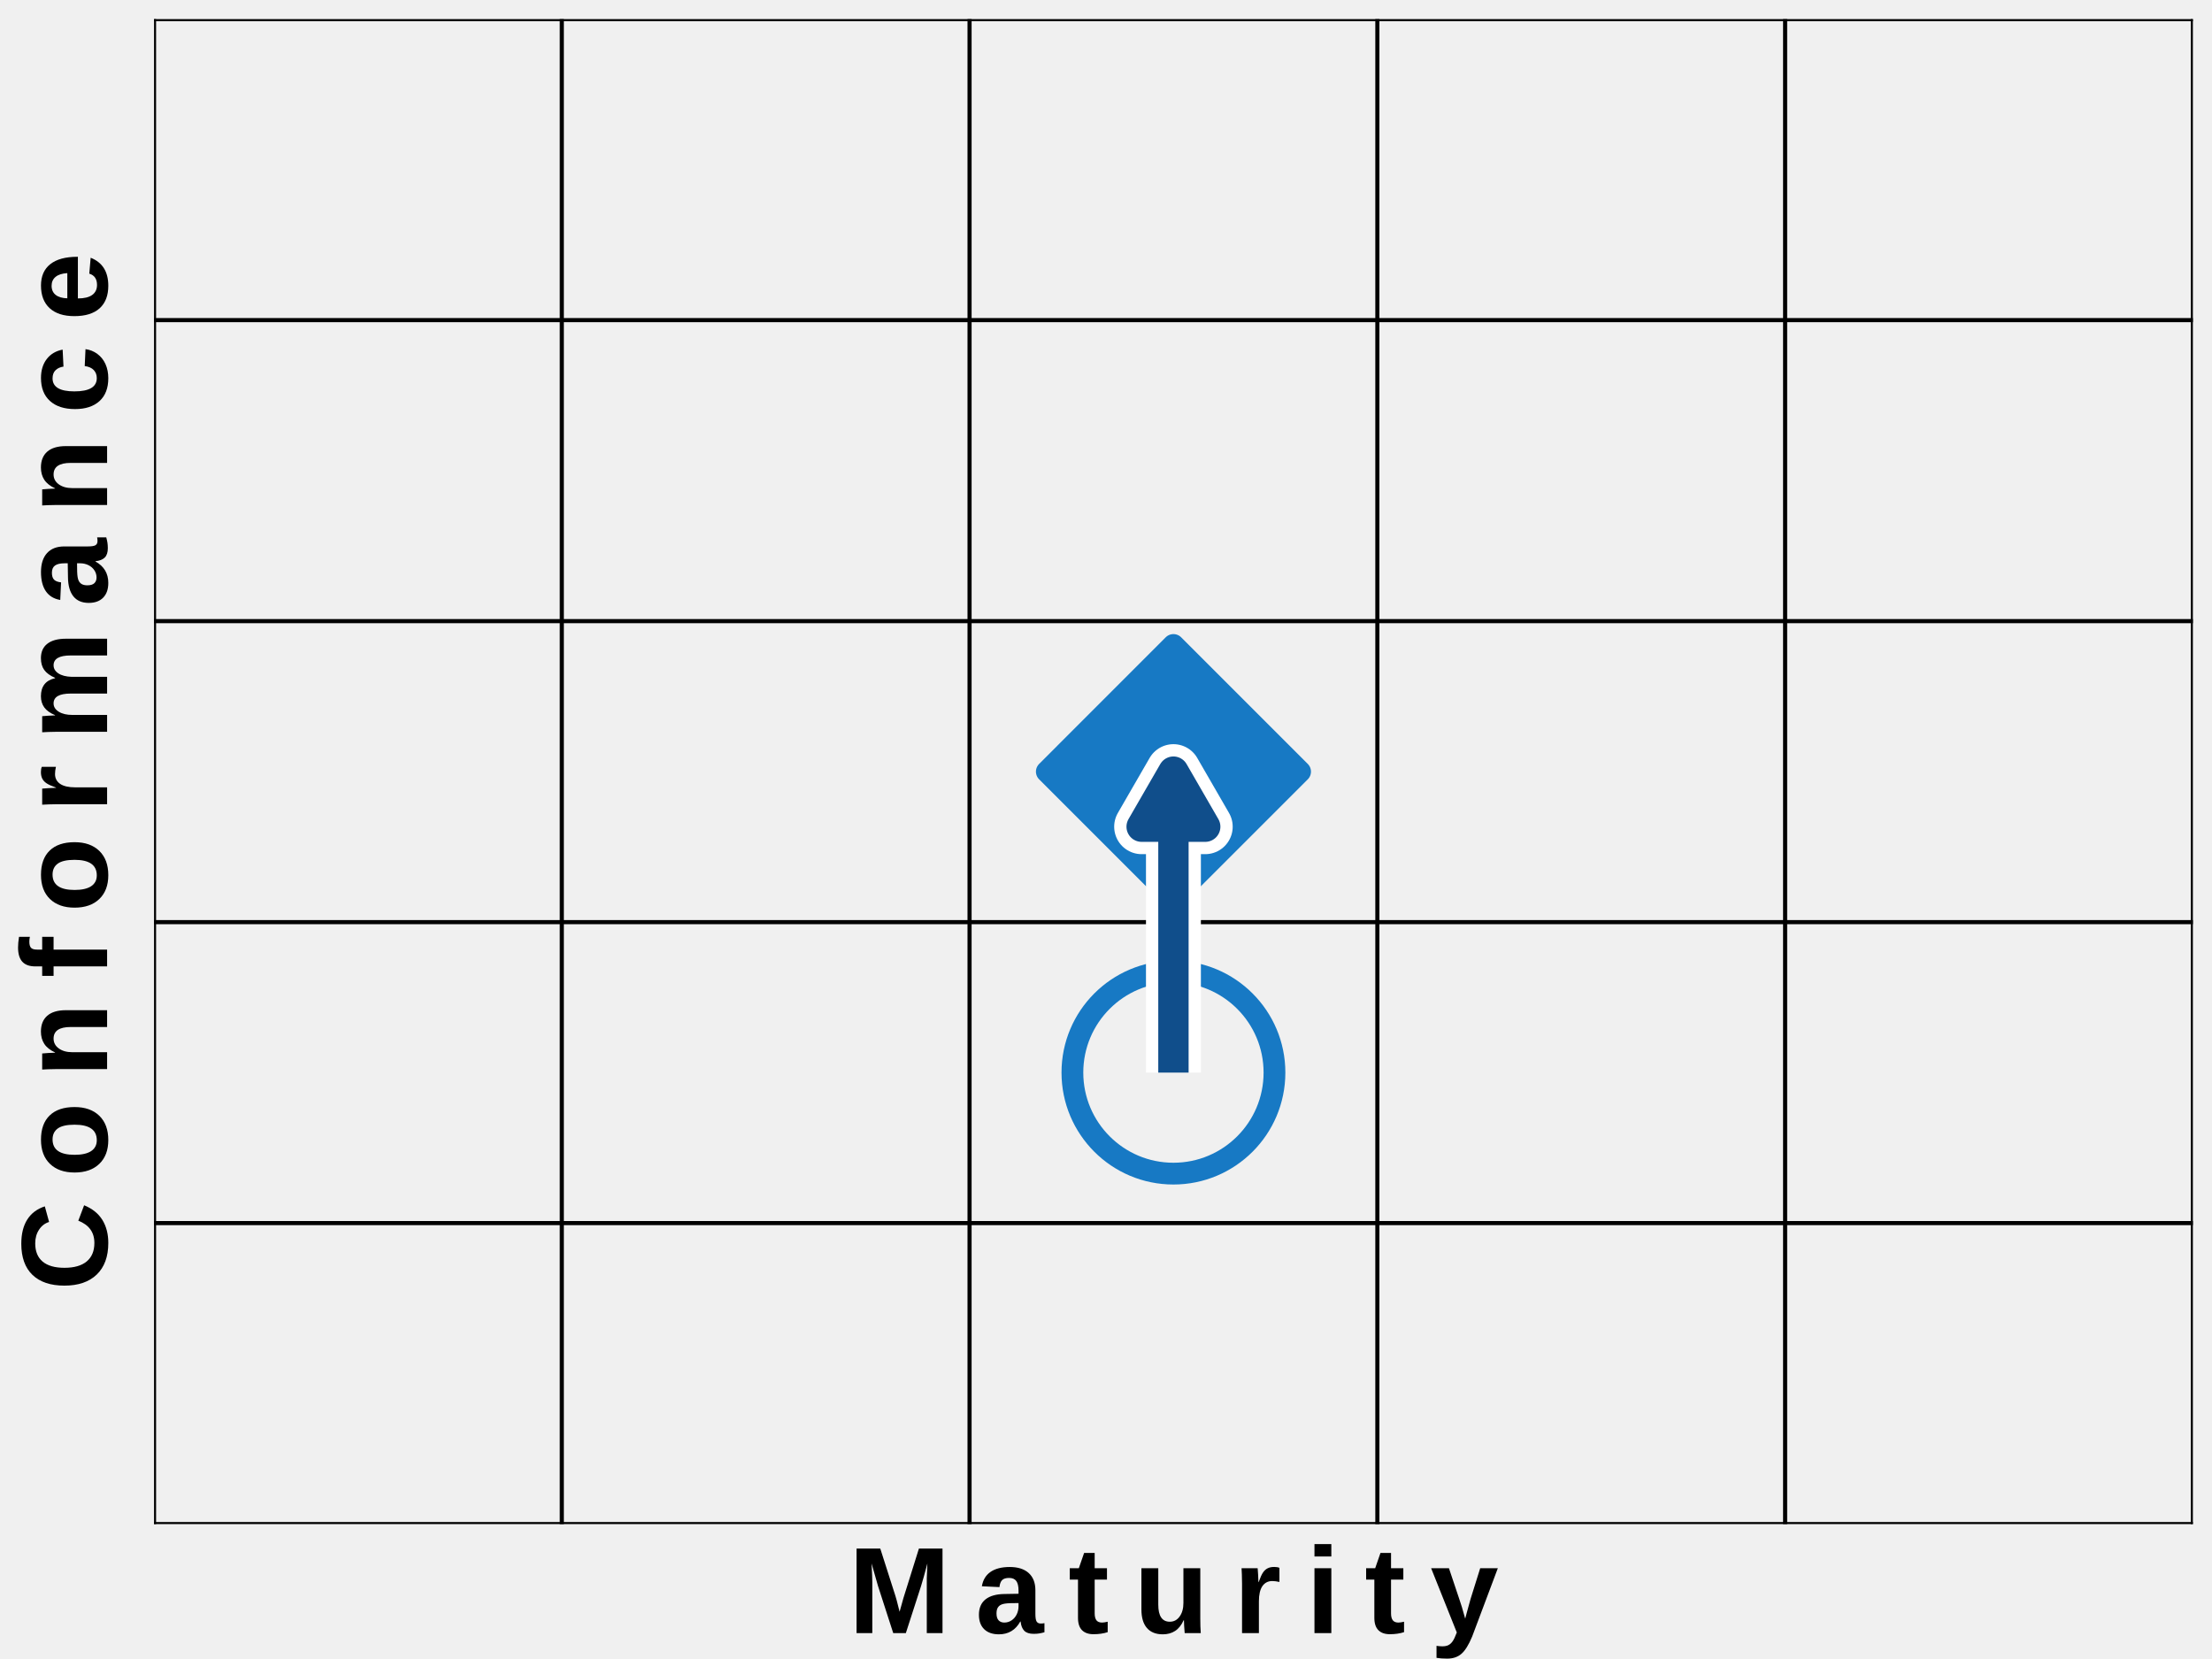
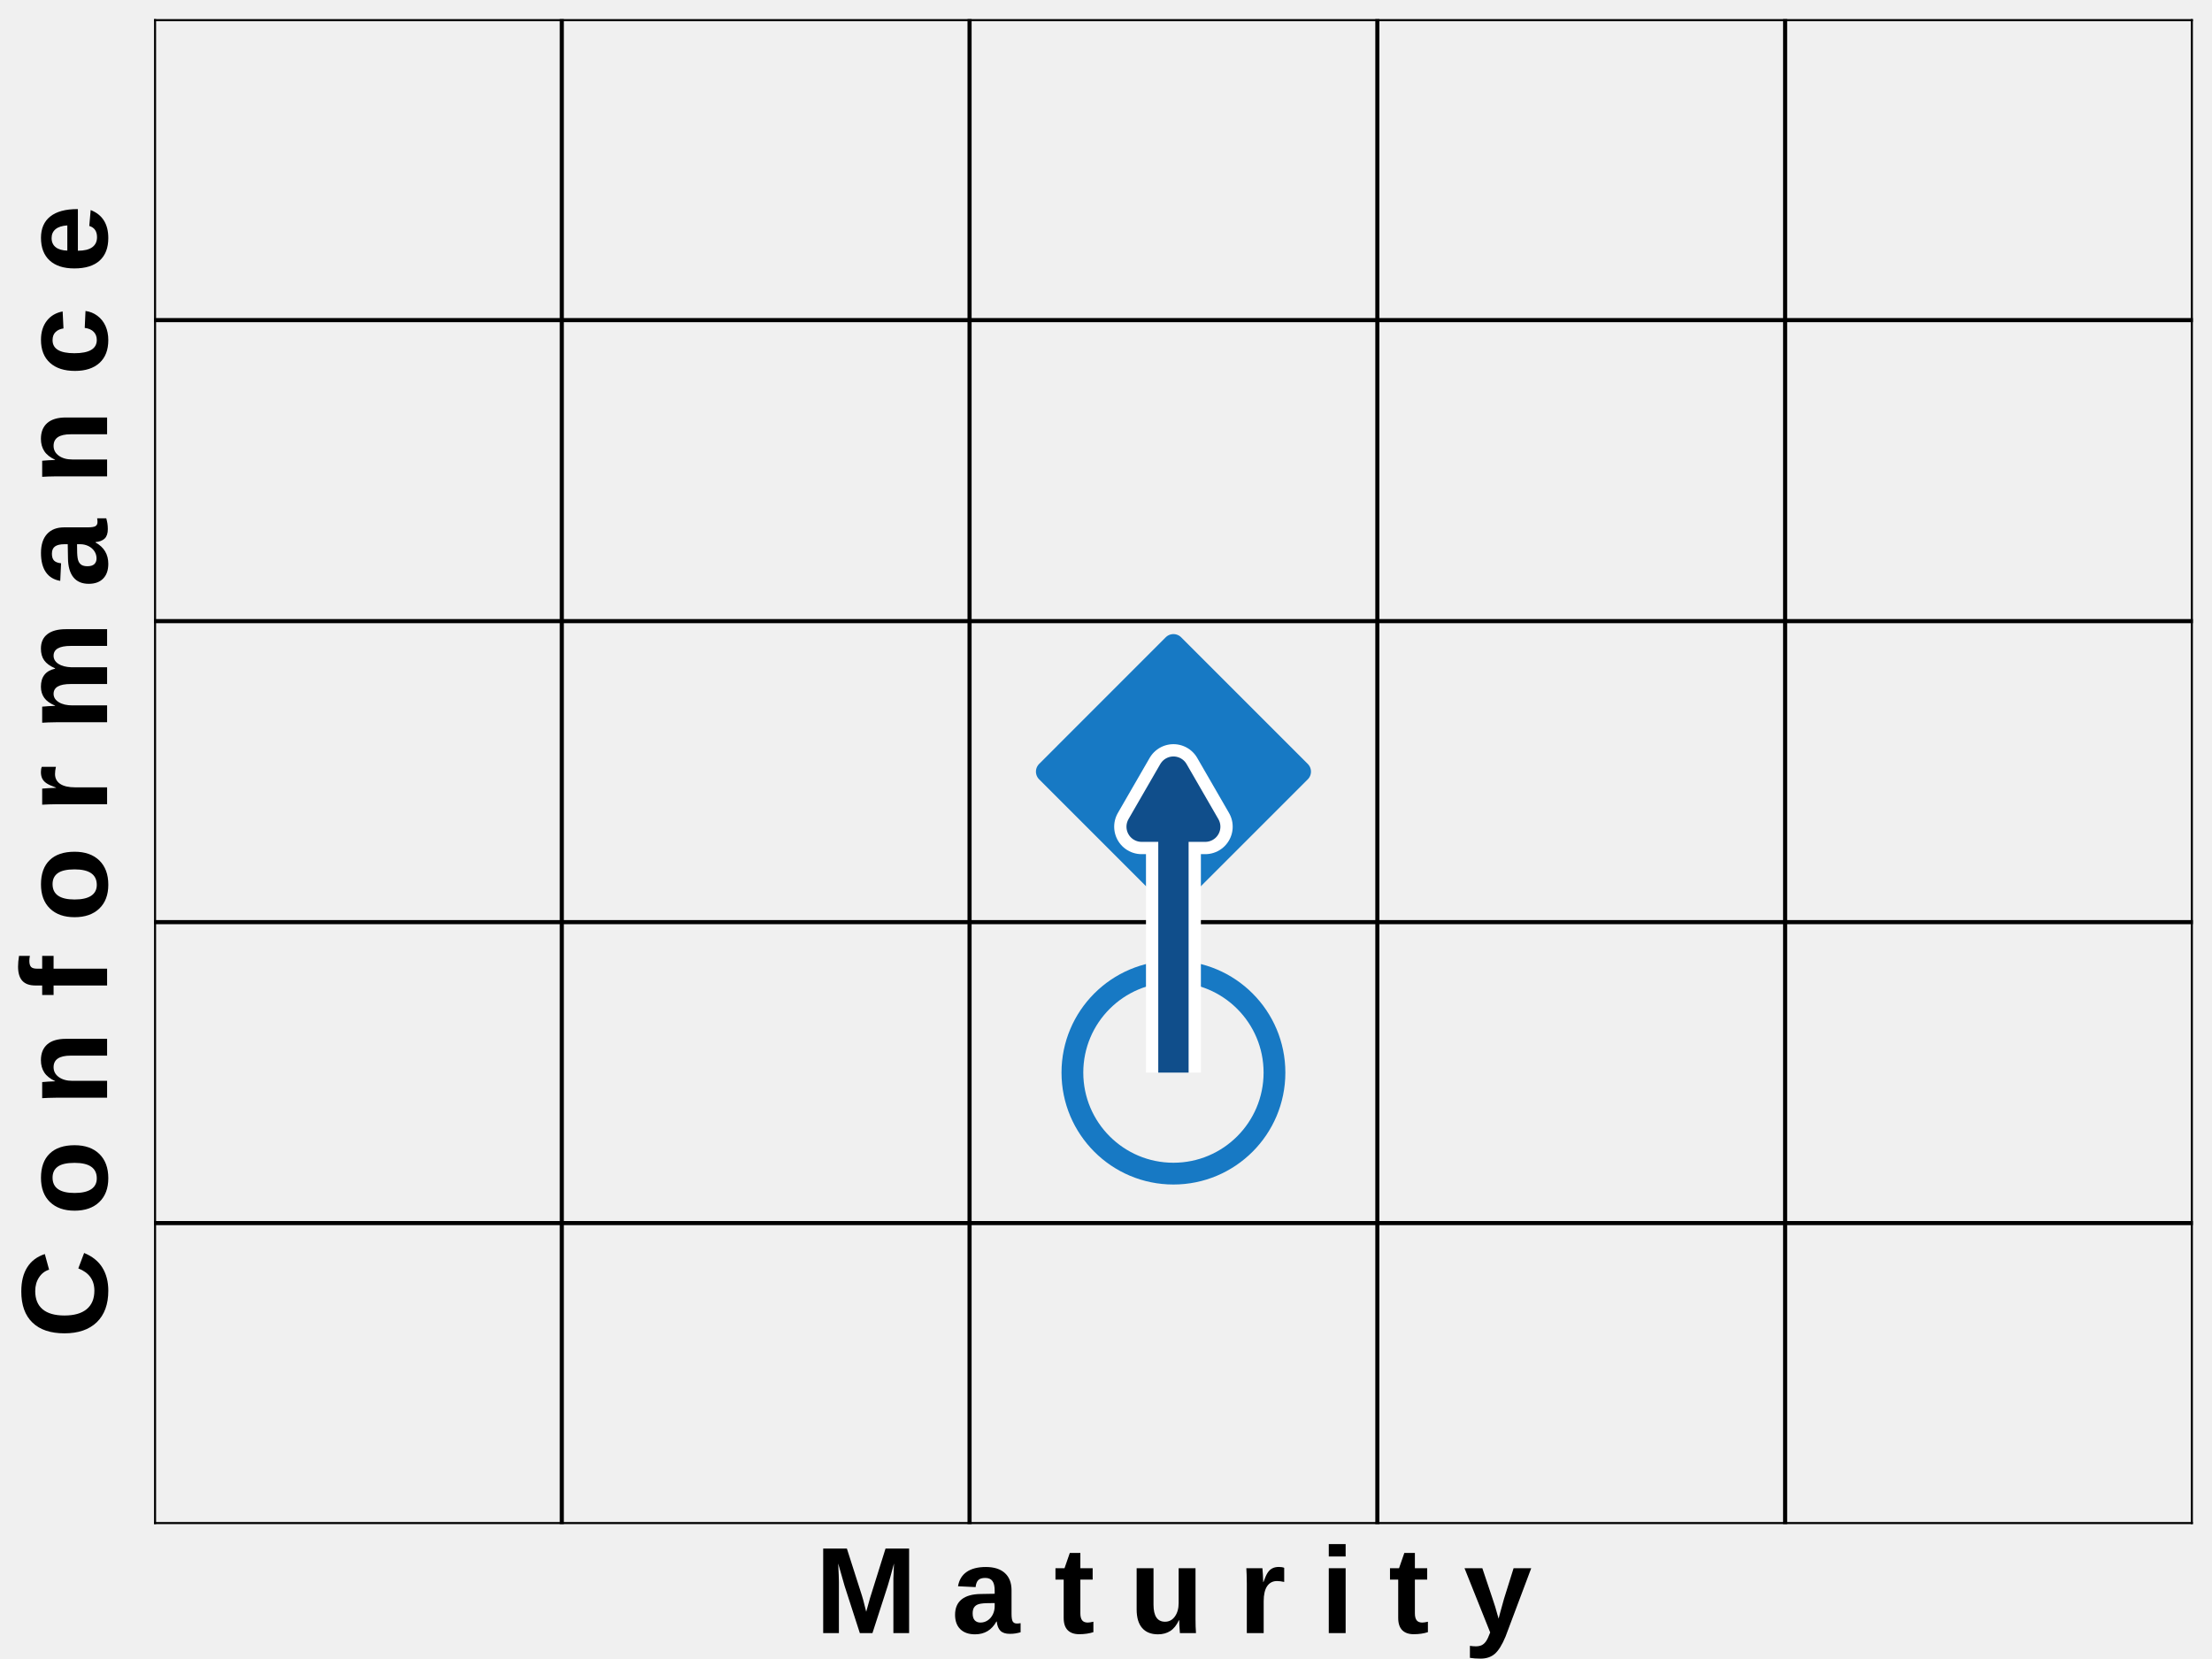
- <svg xmlns="http://www.w3.org/2000/svg" class="svglite" width="576.00pt" height="432.00pt" viewBox="0 0 576.00 432.00">
+ <svg xmlns="http://www.w3.org/2000/svg" width="768" height="576" class="svglite" viewBox="0 0 576 432">
  <defs>
-     <style type="text/css">
-     .svglite line, .svglite polyline, .svglite polygon, .svglite path, .svglite rect, .svglite circle {
-       fill: none;
-       stroke: #000000;
-       stroke-linecap: round;
-       stroke-linejoin: round;
-       stroke-miterlimit: 10.00;
-     }
-     .svglite text {
-       white-space: pre;
-     }
-   </style>
+     <style type="text/css">.svglite circle,.svglite line,.svglite polygon,.svglite rect{fill:none;stroke:#000;stroke-linecap:round;stroke-linejoin:round;stroke-miterlimit:10}.svglite text{white-space:pre}</style>
  </defs>
-   <rect width="100%" height="100%" style="stroke: none; fill: none;" />
+   <rect width="100%" height="100%" style="stroke:none;fill:none" />
  <defs>
    <clipPath id="cpMC4wMHw1NzYuMDB8MC4wMHw0MzIuMDA=">
-       <rect x="0.00" y="0.00" width="576.00" height="432.00" />
+       <rect width="576" height="432" x="0" y="0" />
    </clipPath>
  </defs>
-   <g clip-path="url(#cpMC4wMHw1NzYuMDB8MC4wMHw0MzIuMDA=)">
- </g>
  <defs>
    <clipPath id="cpNDAuMTF8NTcxLjAyfDQuOTh8Mzk2Ljg3">
-       <rect x="40.11" y="4.98" width="530.91" height="391.89" />
+       <rect width="530.91" height="391.89" x="40.11" y="4.98" />
    </clipPath>
  </defs>
  <g clip-path="url(#cpNDAuMTF8NTcxLjAyfDQuOTh8Mzk2Ljg3)">
-     <circle cx="305.56" cy="279.30" r="26.31" style="stroke-width: 5.67; stroke: #1779C4;" />
-     <polygon points="305.56,233.90 338.54,200.93 305.56,167.95 272.59,200.93 " style="stroke-width: 5.67; stroke: #1779C4; fill: #1779C4;" />
-     <line x1="40.11" y1="396.87" x2="40.11" y2="4.98" style="stroke-width: 1.07; stroke-linecap: butt;" />
-     <line x1="146.29" y1="396.87" x2="146.29" y2="4.98" style="stroke-width: 1.07; stroke-linecap: butt;" />
-     <line x1="252.47" y1="396.87" x2="252.47" y2="4.98" style="stroke-width: 1.07; stroke-linecap: butt;" />
-     <line x1="358.66" y1="396.87" x2="358.66" y2="4.98" style="stroke-width: 1.07; stroke-linecap: butt;" />
-     <line x1="464.84" y1="396.87" x2="464.84" y2="4.98" style="stroke-width: 1.07; stroke-linecap: butt;" />
-     <line x1="571.02" y1="396.87" x2="571.02" y2="4.98" style="stroke-width: 1.07; stroke-linecap: butt;" />
-     <line x1="40.11" y1="396.87" x2="571.02" y2="396.87" style="stroke-width: 1.07; stroke-linecap: butt;" />
-     <line x1="40.11" y1="318.49" x2="571.02" y2="318.49" style="stroke-width: 1.07; stroke-linecap: butt;" />
-     <line x1="40.11" y1="240.12" x2="571.02" y2="240.12" style="stroke-width: 1.07; stroke-linecap: butt;" />
-     <line x1="40.11" y1="161.74" x2="571.02" y2="161.74" style="stroke-width: 1.07; stroke-linecap: butt;" />
-     <line x1="40.11" y1="83.36" x2="571.02" y2="83.36" style="stroke-width: 1.07; stroke-linecap: butt;" />
-     <line x1="40.11" y1="4.98" x2="571.02" y2="4.98" style="stroke-width: 1.07; stroke-linecap: butt;" />
-     <line x1="305.56" y1="279.30" x2="305.56" y2="200.93" style="stroke-width: 14.30; stroke: #FFFFFF; stroke-linecap: butt;" />
-     <polygon points="313.84,215.27 305.56,200.93 297.28,215.27 " style="stroke-width: 14.30; stroke: #FFFFFF; stroke-linecap: butt; fill: #FFFFFF;" />
-     <line x1="305.56" y1="279.30" x2="305.56" y2="200.93" style="stroke-width: 7.90; stroke: #104E8B; stroke-linecap: butt;" />
-     <polygon points="313.84,215.27 305.56,200.93 297.28,215.27 " style="stroke-width: 7.90; stroke: #104E8B; stroke-linecap: butt; fill: #104E8B;" />
+     <circle cx="305.56" cy="279.3" r="26.31" style="stroke-width:5.67;stroke:#1779c4" />
+     <polygon points="305.56 233.9 338.54 200.93 305.56 167.95 272.59 200.93" style="stroke-width:5.67;stroke:#1779c4;fill:#1779c4" />
+     <line x1="40.11" x2="40.11" y1="396.87" y2="4.98" style="stroke-width:1.07;stroke-linecap:butt" />
+     <line x1="146.29" x2="146.29" y1="396.87" y2="4.98" style="stroke-width:1.07;stroke-linecap:butt" />
+     <line x1="252.47" x2="252.47" y1="396.87" y2="4.98" style="stroke-width:1.07;stroke-linecap:butt" />
+     <line x1="358.66" x2="358.66" y1="396.87" y2="4.98" style="stroke-width:1.07;stroke-linecap:butt" />
+     <line x1="464.84" x2="464.84" y1="396.87" y2="4.98" style="stroke-width:1.07;stroke-linecap:butt" />
+     <line x1="571.02" x2="571.02" y1="396.87" y2="4.98" style="stroke-width:1.07;stroke-linecap:butt" />
+     <line x1="40.11" x2="571.02" y1="396.87" y2="396.87" style="stroke-width:1.07;stroke-linecap:butt" />
+     <line x1="40.11" x2="571.02" y1="318.49" y2="318.49" style="stroke-width:1.07;stroke-linecap:butt" />
+     <line x1="40.11" x2="571.02" y1="240.12" y2="240.12" style="stroke-width:1.07;stroke-linecap:butt" />
+     <line x1="40.11" x2="571.02" y1="161.74" y2="161.74" style="stroke-width:1.07;stroke-linecap:butt" />
+     <line x1="40.11" x2="571.02" y1="83.36" y2="83.36" style="stroke-width:1.07;stroke-linecap:butt" />
+     <line x1="40.11" x2="571.02" y1="4.98" y2="4.98" style="stroke-width:1.07;stroke-linecap:butt" />
+     <line x1="305.56" x2="305.56" y1="279.3" y2="200.93" style="stroke-width:14.3;stroke:#fff;stroke-linecap:butt" />
+     <polygon points="313.84 215.27 305.56 200.93 297.28 215.27" style="stroke-width:14.3;stroke:#fff;stroke-linecap:butt;fill:#fff" />
+     <line x1="305.56" x2="305.56" y1="279.3" y2="200.93" style="stroke-width:7.9;stroke:#104e8b;stroke-linecap:butt" />
+     <polygon points="313.84 215.27 305.56 200.93 297.28 215.27" style="stroke-width:7.9;stroke:#104e8b;stroke-linecap:butt;fill:#104e8b" />
  </g>
  <g clip-path="url(#cpMC4wMHw1NzYuMDB8MC4wMHw0MzIuMDA=)">
-     <text x="305.56" y="425.26" text-anchor="middle" style="font-size: 32.00px; font-weight: bold; font-family: &quot;Arial&quot;;" textLength="169.31px" lengthAdjust="spacingAndGlyphs">M a t u r i t y</text>
-     <text transform="translate(27.89,200.93) rotate(-90)" text-anchor="middle" style="font-size: 32.00px; font-weight: bold; font-family: &quot;Arial&quot;;" textLength="270.32px" lengthAdjust="spacingAndGlyphs">C o n f o r m a n c e</text>
+     <text x="305.56" y="425.26" lengthAdjust="spacingAndGlyphs" text-anchor="middle" textLength="169.31" style="font-size:32px;font-weight:700;font-family:&quot;Arial&quot;">M a t u r i t y</text>
+     <text style="font-size:32px;font-weight:700;font-family:&quot;Arial&quot;" lengthAdjust="spacingAndGlyphs" text-anchor="middle" textLength="270.32" transform="translate(27.89,200.93) rotate(-90)">C o n f o r m a n c e</text>
  </g>
</svg>
